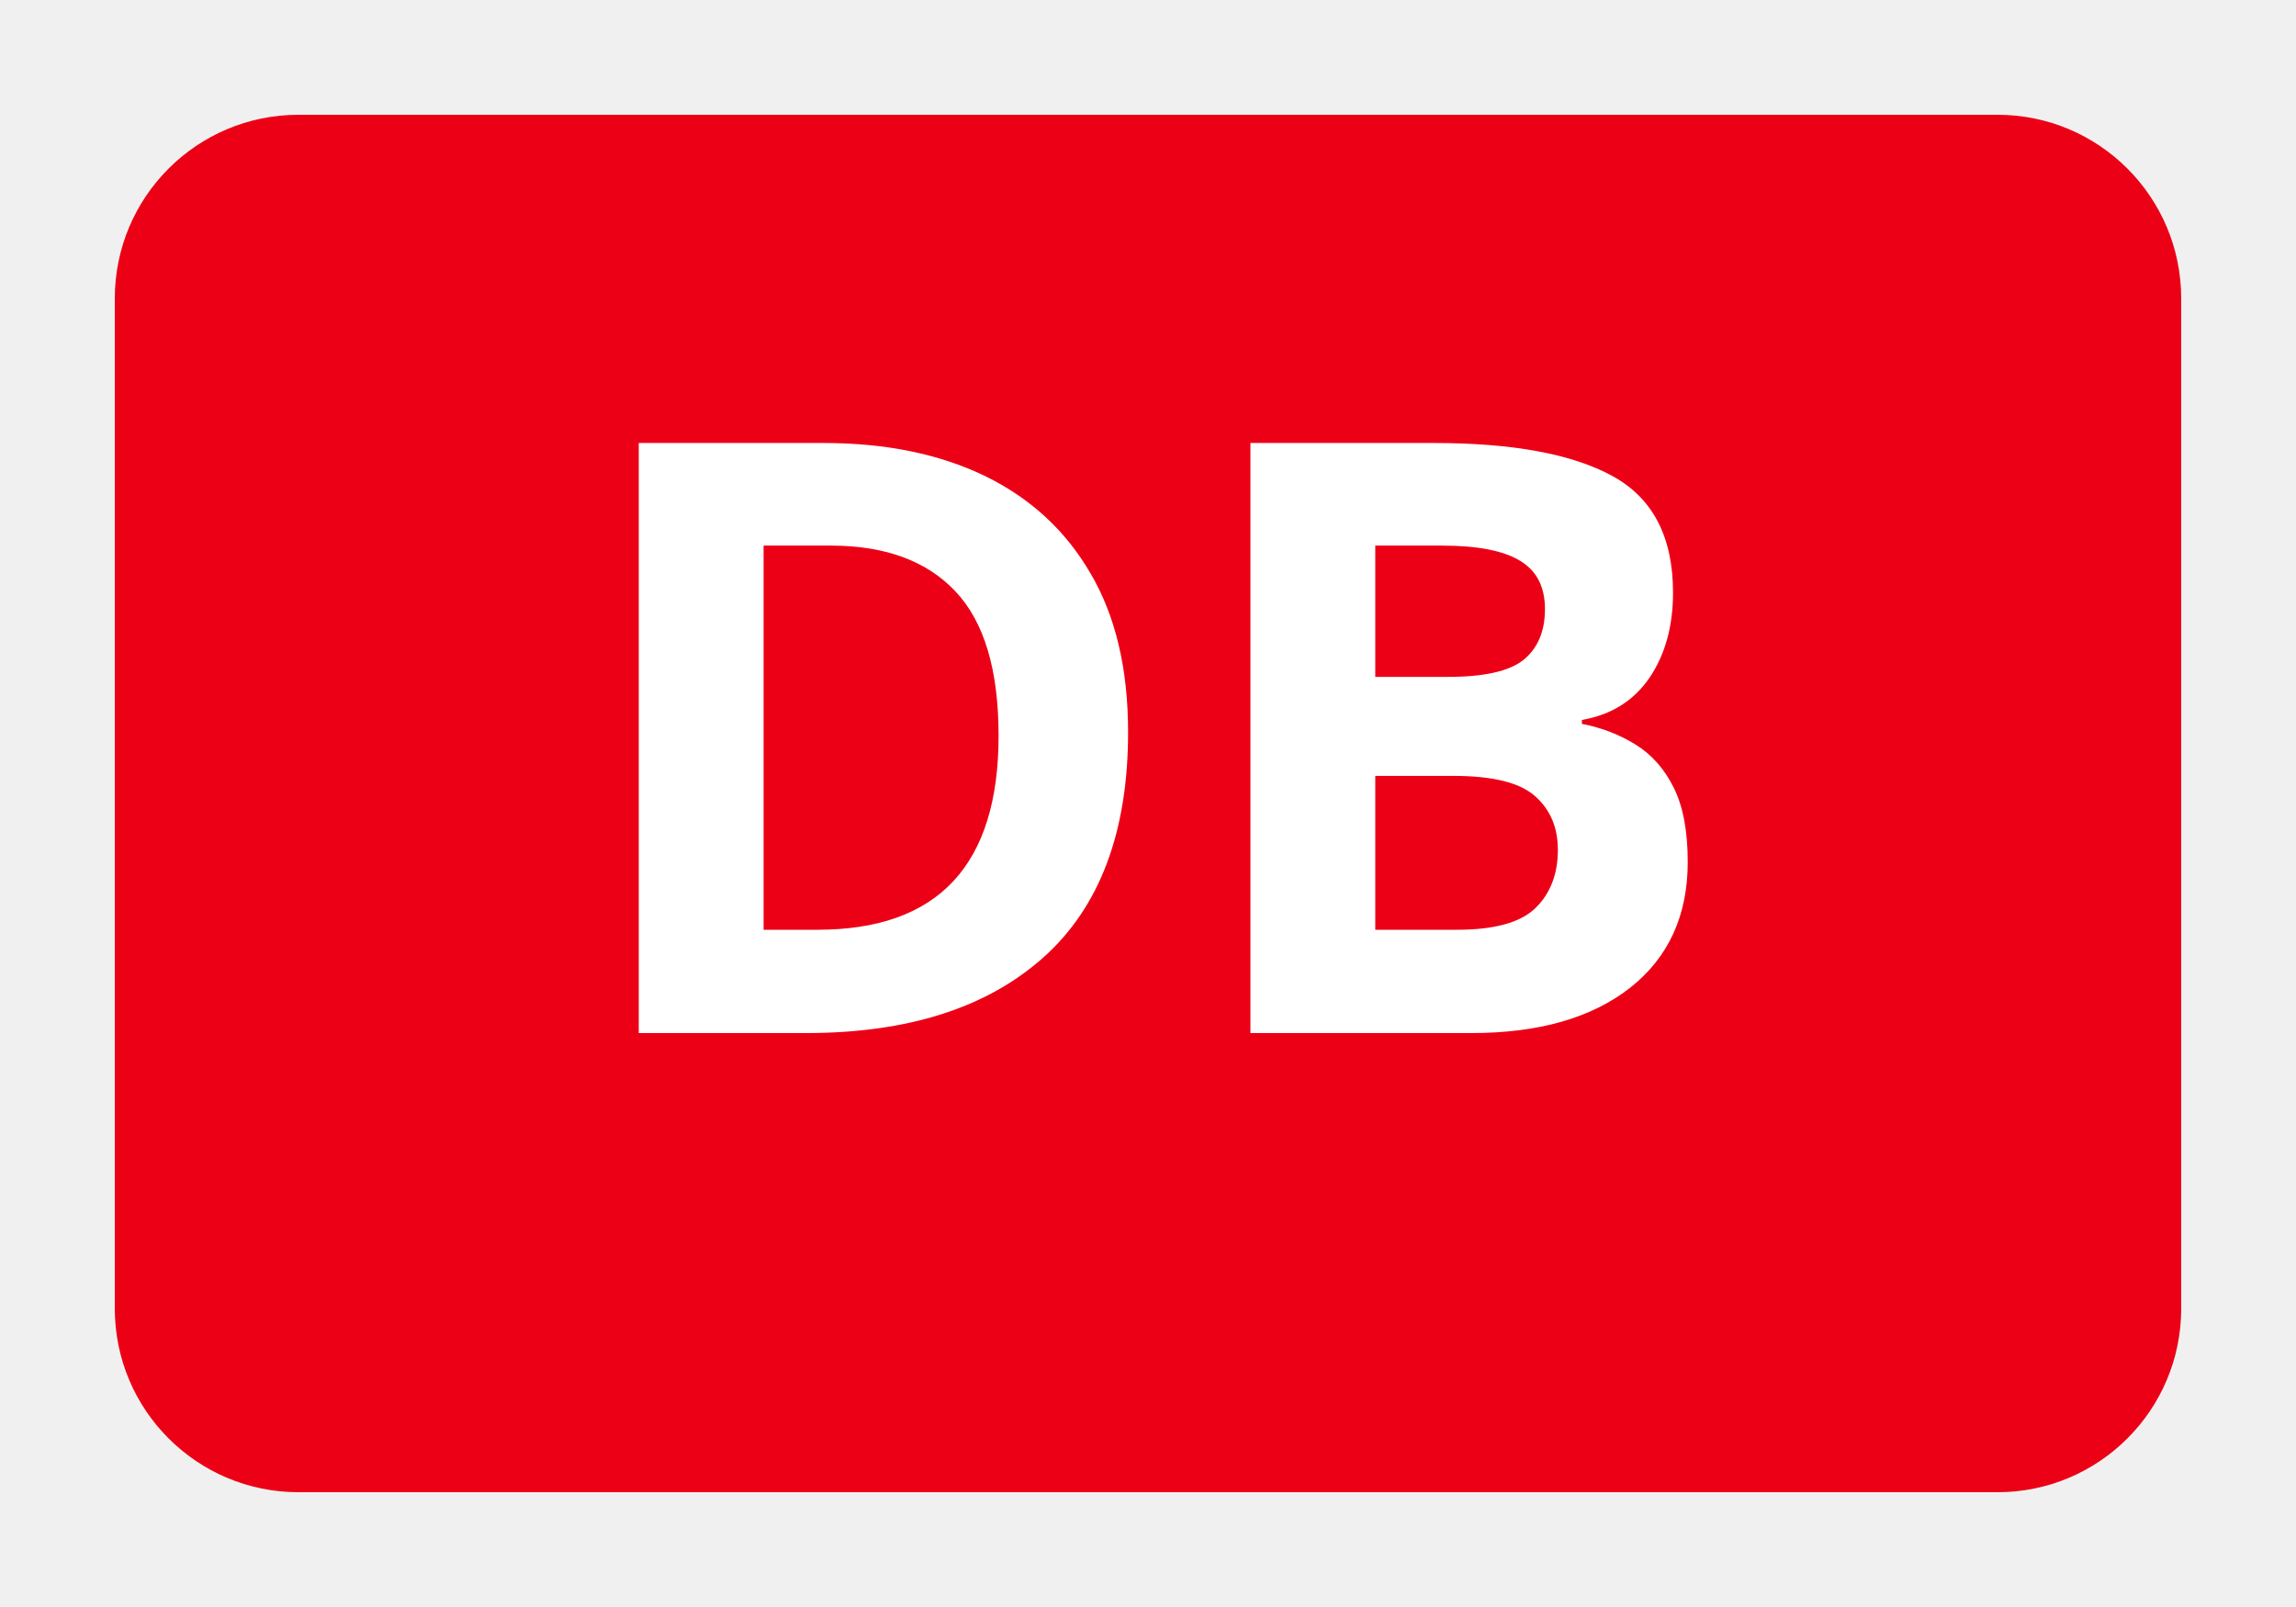
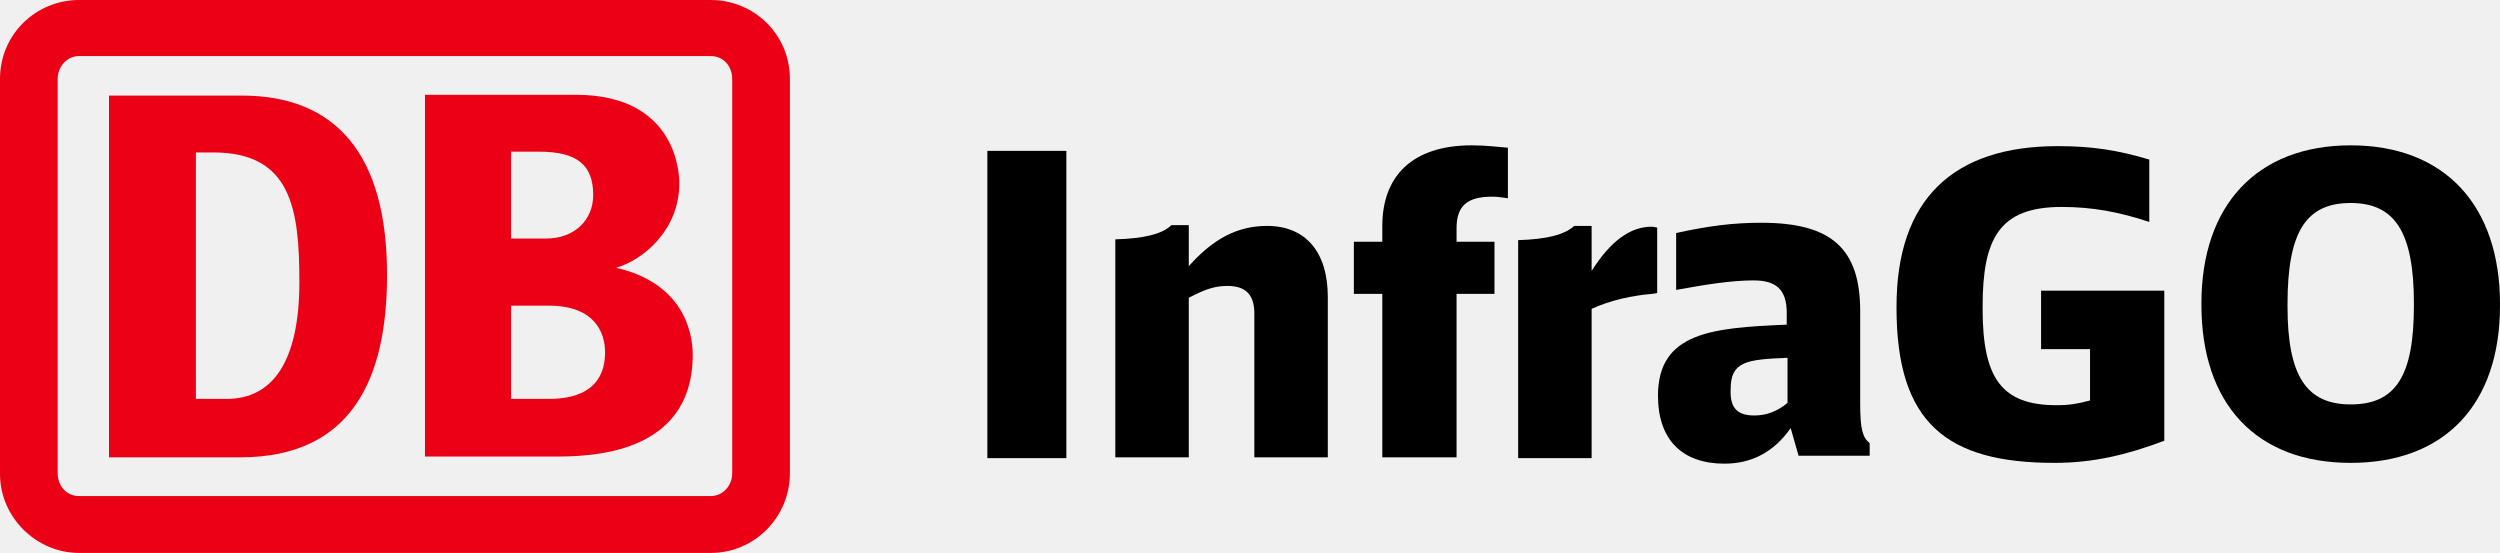
- <svg xmlns="http://www.w3.org/2000/svg" viewBox="0 0 100 70">
-   <rect x="5" y="5" width="90" height="60" rx="8" fill="#EC0016" />
-   <text x="50" y="45" font-family="Arial Black" font-size="36" font-weight="bold" fill="white" text-anchor="middle">DB</text>
+ <svg xmlns="http://www.w3.org/2000/svg" id="DB_InfraGO_logo" viewBox="0 0 316.5 70">
+   <g id="DB_Logo">
+     <path d="M90,0H10C4.6,0,0,4.3,0,10v50c0,5.5,4.6,10,10,10h80c5.5,0,10-4.5,10-10.1V10c0-5.7-4.6-10-10-10ZM92.7,59.9c0,1.6-1.2,2.9-2.7,2.9H10c-1.6,0-2.7-1.3-2.7-2.9V10c0-1.6,1.2-2.9,2.7-2.9h80c1.6,0,2.7,1.3,2.7,2.9v49.9Z" style="fill:#ec0016; stroke-width:0px;" />
+     <path d="M30.6,57.9H13.8V12.1h16.8c11.9,0,18.4,7.4,18.4,22.7,0,13.2-4.5,23-18.4,23.1ZM37.9,35.7c0-9.2-1-16.4-10.9-16.4h-2.2v31.2h3.9c5.8,0,9.2-4.7,9.2-14.8Z" style="fill:#ec0016; stroke-width:0px;" />
+     <path d="M78,33.9c3.2-.9,8-4.6,8-10.7,0-1-.2-11.2-13.1-11.2h-19.1v45.8h16.2c4.3,0,17.7,0,17.7-12.9,0-3.1-1.4-9.1-9.7-11ZM64.7,19.2h3.5c4.9,0,6.9,1.7,6.9,5.5,0,3-2.2,5.5-6,5.5h-4.4v-11ZM69.2,50.5h-4.5v-11.8h4.8c5.7,0,7.1,3.3,7.1,5.9,0,5.9-5.6,5.9-7.4,5.9Z" style="fill:#ec0016; stroke-width:0px;" />
+   </g>
+   <g id="InfraGo">
+     <path d="M125,19.1h10v38.9h-10V19.1Z" style="stroke-width:0px;" />
+     <path d="M148.3,28.5h2.2v5.2c3.1-3.5,6.2-5.1,9.9-5.1,4.9,0,7.7,3.3,7.7,9v20.3h-9.3v-18.2c0-2.4-1.1-3.5-3.4-3.5-1.6,0-2.8.4-4.9,1.5v20.2h-9.3v-27.6c3.7-.1,6-.7,7.1-1.8Z" style="stroke-width:0px;" />
+     <path d="M175,37.2h-3.6v-6.6h3.6v-2c0-6.3,3.8-10.2,11.3-10.2,1.9,0,3.3.2,4.6.3v6.4c-.7-.1-1.3-.2-2-.2-3.2,0-4.5,1.2-4.5,4v1.7h4.8v6.6h-4.8v20.7h-9.4v-20.7Z" style="stroke-width:0px;" />
+     <path d="M199.3,28.6h2.2v5.7c2.4-3.8,4.9-5.6,7.6-5.6.3,0,.5.1.7.1v8.3l-.6.1c-2.5.2-5.3.8-7.7,1.9v18.9h-9.3v-27.6c3.6-.1,5.9-.7,7.1-1.8Z" style="stroke-width:0px;" />
+     <path d="M226.7,54.2c-2.1,3-4.9,4.5-8.4,4.5-5.3,0-8.4-3-8.4-8.6,0-8.1,7-8.6,16.3-9v-1.5c0-3-1.4-4.1-4.2-4.1s-5.9.5-9.8,1.2v-7.2c4.1-.9,7.2-1.3,10.8-1.3,8.9,0,12.5,3.3,12.5,11.2v11.7c0,3.2.3,4.3,1.2,5v1.6h-9l-1-3.5ZM222.1,52.6c1.5,0,2.9-.5,4.2-1.6v-5.7c-5.3.2-7.2.5-7.2,4-.1,2.3.8,3.3,3,3.3Z" style="stroke-width:0px;" />
+     <path d="M240.1,39v-.2c0-13.6,7.2-20.3,20.4-20.3,4.3,0,7.6.5,11.6,1.7v7.9c-3.9-1.3-7.3-1.9-11.1-1.9-7.9,0-10,4-10,12.6v.3c0,8.8,2.4,12.2,9.4,12.2,1.6,0,2.7-.2,4.2-.6v-6.5h-6.2v-7.4h15.6v19c-4.8,1.8-9,2.8-13.9,2.8-13.6,0-20-5-20-19.6Z" style="stroke-width:0px;" />
+     <path d="M278.7,38.6v-.2c0-12.5,7.1-20,18.9-20,11.9,0,18.9,7.6,18.9,20.1v.2c0,12.5-7,19.9-18.9,19.9-12,0-18.9-7.5-18.9-20ZM305.6,38.7v-.3c0-9-2.4-12.7-8-12.7-5.7,0-8,3.7-8,12.8v.3c0,8.8,2.4,12.4,8,12.4,5.7,0,8-3.6,8-12.5Z" style="stroke-width:0px;" />
+   </g>
</svg>
